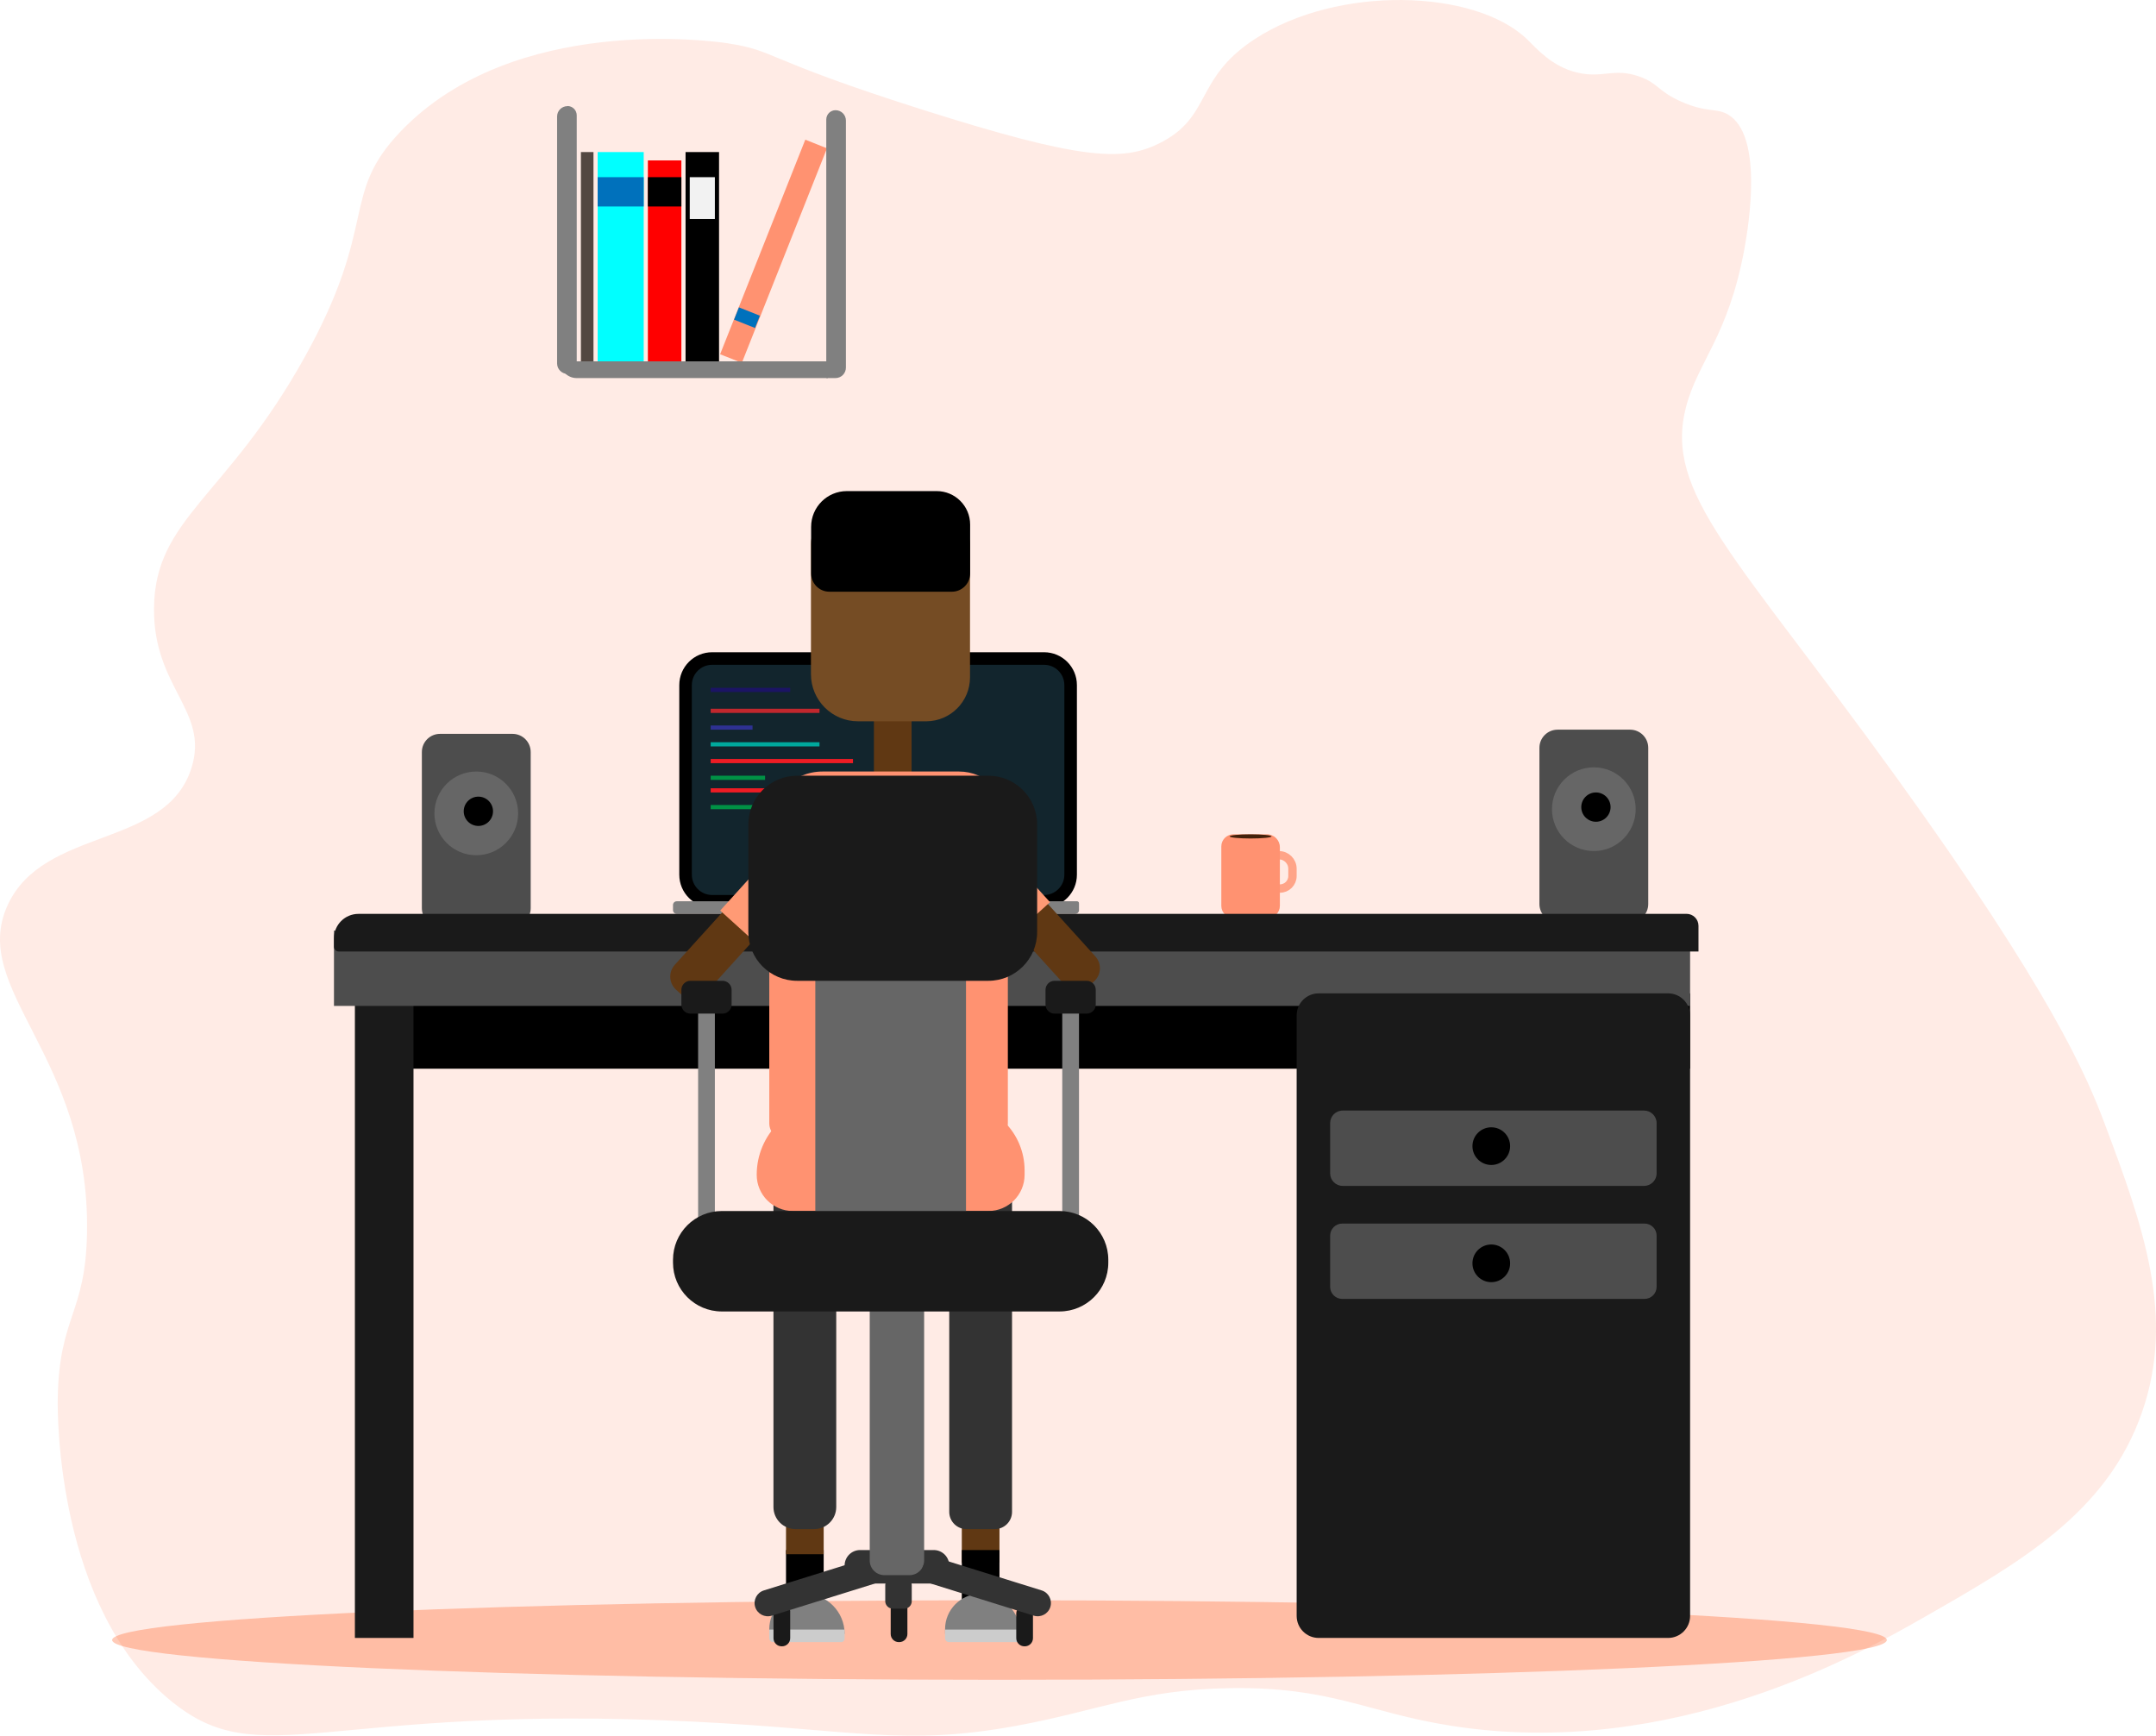
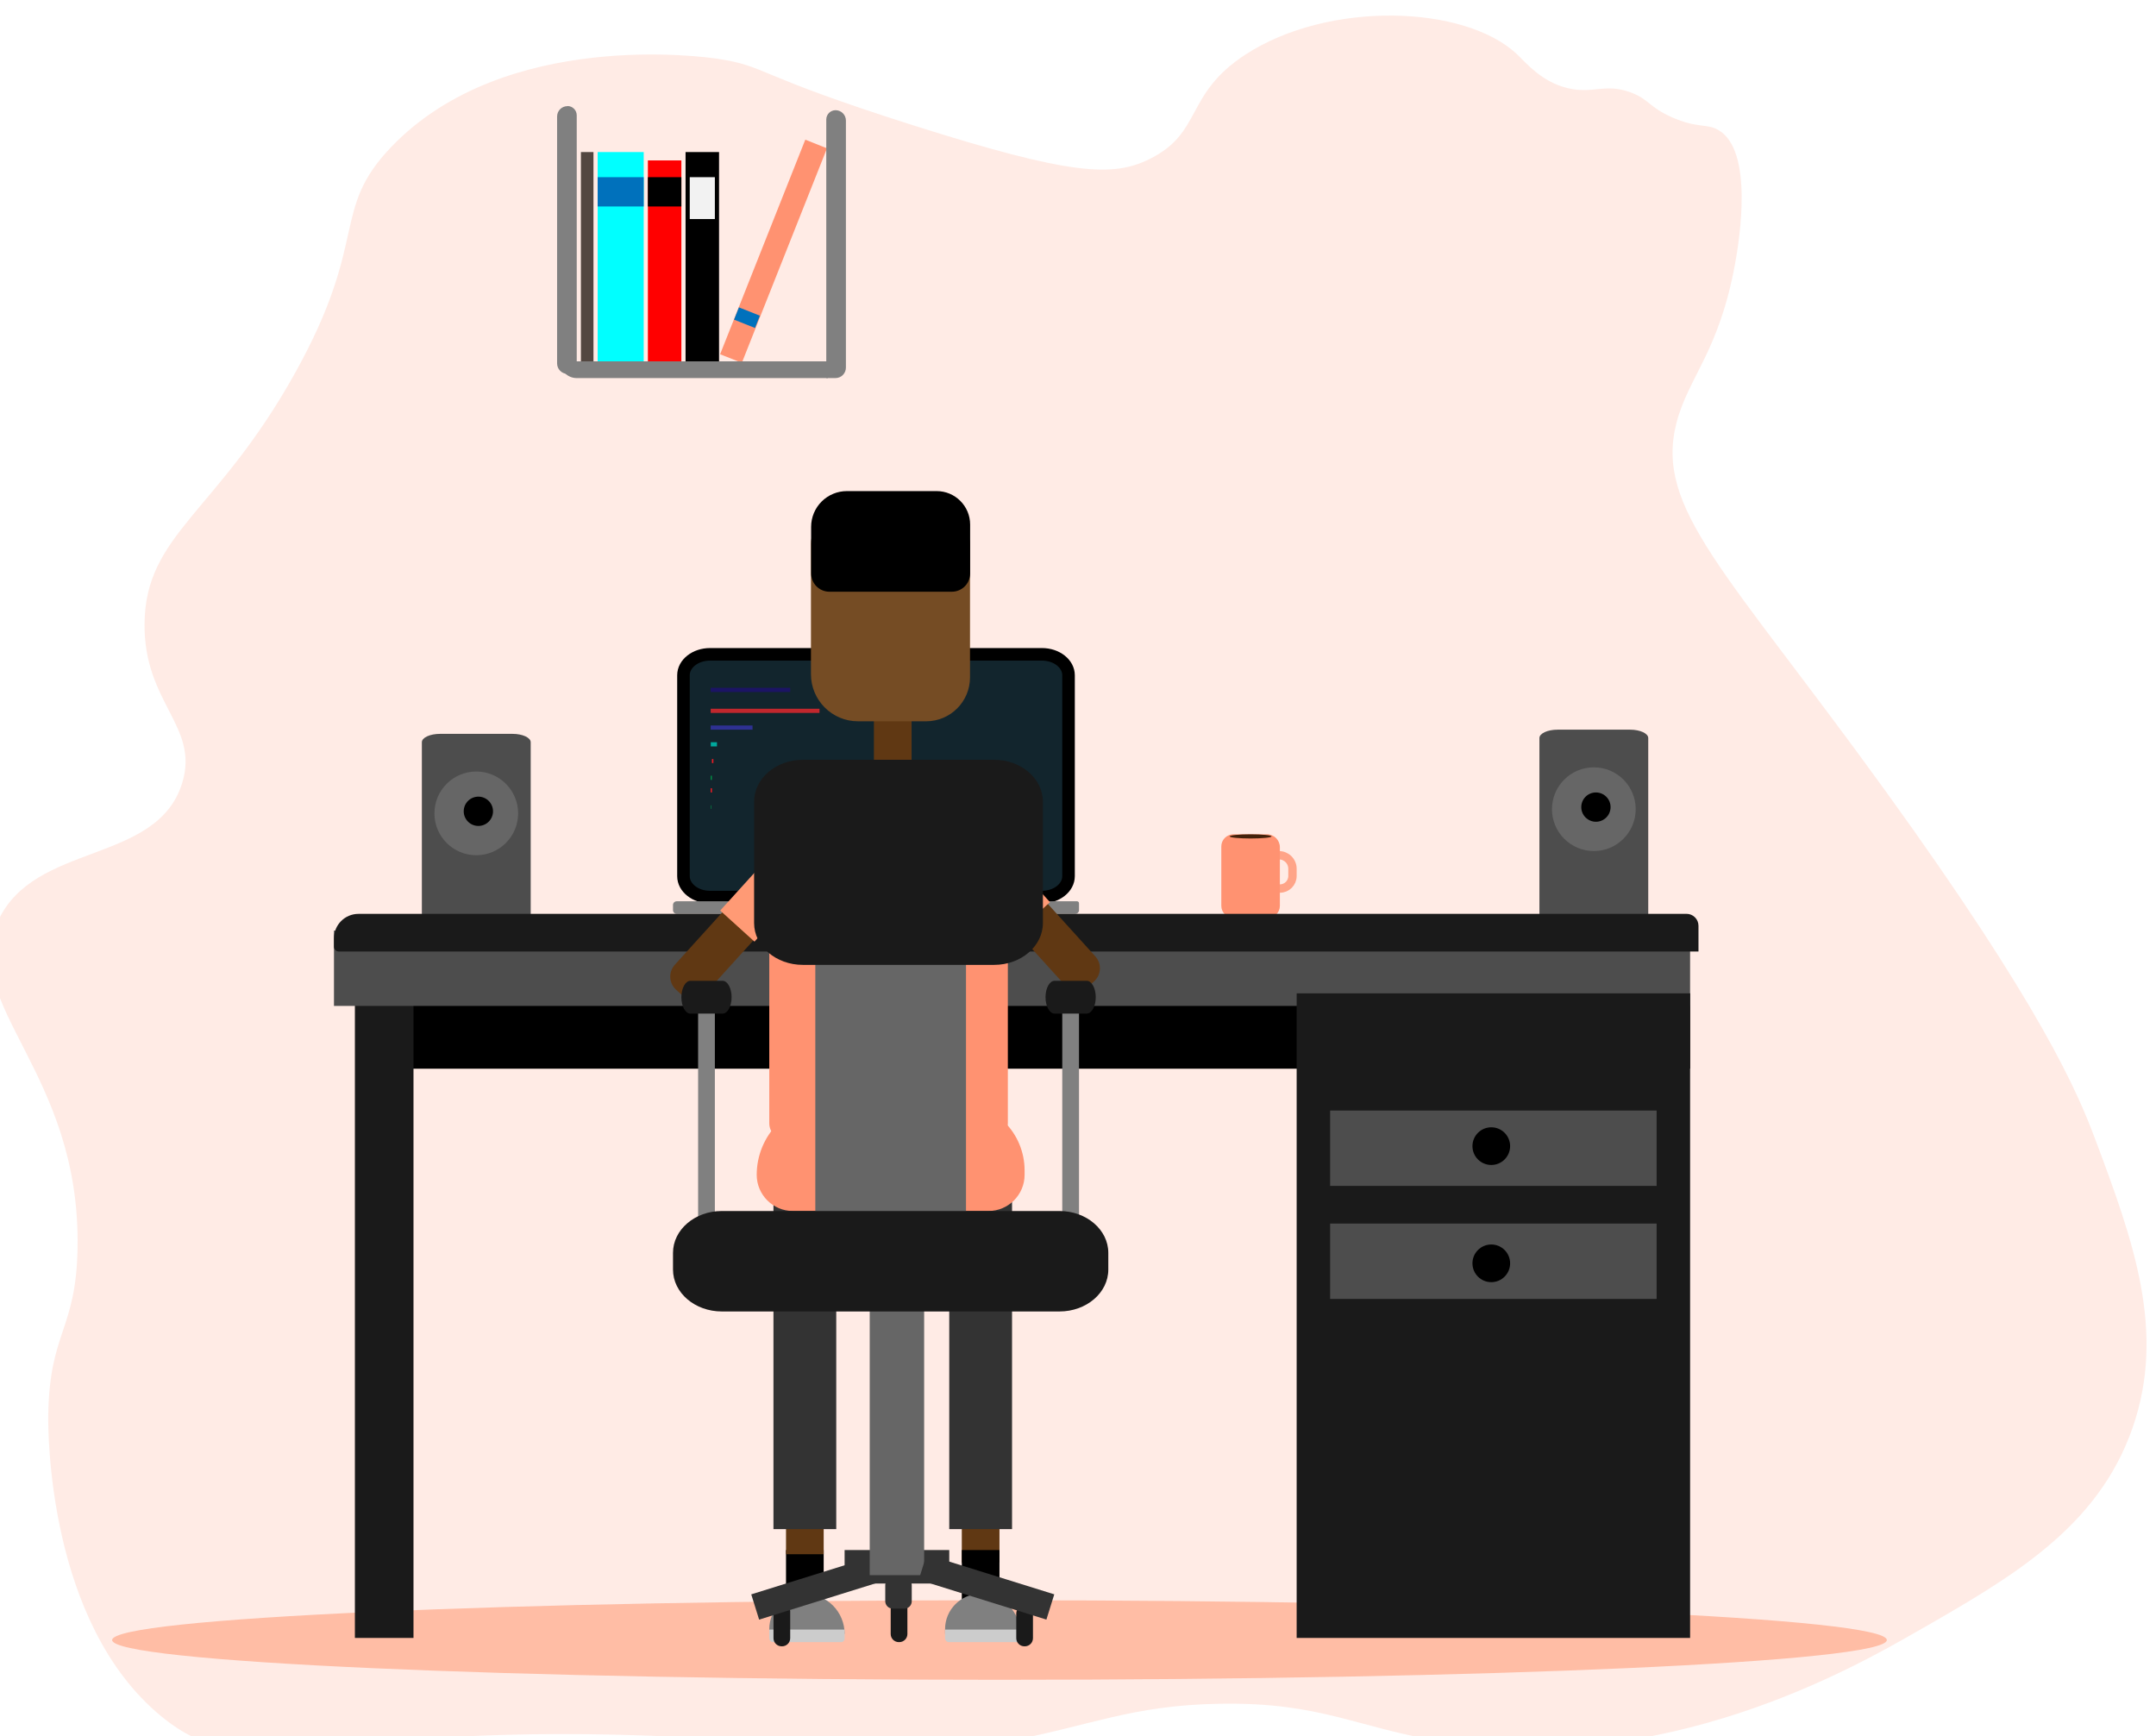
- <svg xmlns="http://www.w3.org/2000/svg" viewBox="0 0 515.1 414.69">
-   <defs>
-     <style>.cls-1,.cls-12{fill:#ff9271;}.cls-1{opacity:0.18;}.cls-2{fill:#12252d;stroke:#000;stroke-width:3px;}.cls-11,.cls-2{stroke-miterlimit:10;}.cls-3{fill:gray;}.cls-4{fill:#1b1464;}.cls-5{fill:#c1272d;}.cls-6{fill:#2e3192;}.cls-7{fill:#00a99d;}.cls-8{fill:#ed1c24;}.cls-9{fill:#009245;}.cls-10{fill:#ff4500;opacity:0.28;}.cls-11{fill:none;stroke:#ffa488;stroke-width:2px;}.cls-13{fill:#42210b;}.cls-14{fill:#4d4d4d;}.cls-15{fill:#666;}.cls-16{fill:#1a1a1a;}.cls-17{fill:aqua;}.cls-18{fill:#0071bc;}.cls-19{fill:red;}.cls-20{fill:#f2f2f2;}.cls-21{fill:#534741;}.cls-22{fill:#603813;}.cls-23{fill:#ff9a75;}.cls-24{fill:#754c24;}.cls-25{fill:#333;}.cls-26{fill:#ccc;}</style>
-   </defs>
-   <g id="Layer_2" data-name="Layer 2">
-     <g id="Layer_1-2" data-name="Layer 1">
-       <path class="cls-1" d="M95.79,31.33c-14.63,15.24-5.2,22-23,54-18.65,33.58-35.81,38.46-36,60-.17,19,13.16,24.44,9,38-6,19.54-35.4,14.06-44,33-9.13,20.1,19.66,35.81,19,78-.31,19.8-6.7,19.93-7,40-.06,3.74-.18,49.7,27,72,21.71,17.82,36.54.59,125,5,38.65,1.93,50.05,5.92,77,1,19.68-3.6,29.64-8.66,51-9,24.27-.39,32.66,5.8,53,9,52.93,8.33,98.15-17.51,113-26,22.94-13.11,43.67-24.95,52-49,7.95-22.95.24-44.4-9-69-4.17-11.11-12.79-31.52-50-83-38.21-52.87-55.25-67.49-50-88,2.78-10.85,10.15-16.93,14-38,1.08-5.93,4.46-27.13-4-32-2.78-1.6-4.94-.34-11-3-5.7-2.5-5.51-4.37-10-6-6.2-2.25-8.85.48-15-1s-9.73-5.83-12-8c-12.48-11.92-45.15-12.95-65,0-14.61,9.53-10.11,18.7-23,25-8.63,4.22-18.42,3.91-56-8-39.13-12.4-35-14.14-47-16C170.89,9.88,122.9,3.09,95.79,31.33Z" />
-       <rect class="cls-2" x="163.79" y="157.33" width="92" height="58" rx="6.35" />
-       <path class="cls-3" d="M161.67,215.33h95.66a.46.46,0,0,1,.46.46v1.66a.88.88,0,0,1-.88.88H161.67a.88.88,0,0,1-.88-.88v-1.24A.88.88,0,0,1,161.67,215.33Z" />
-       <rect class="cls-4" x="169.79" y="164.33" width="19" height="1" />
-       <rect class="cls-5" x="169.79" y="169.33" width="26" height="1" />
-       <rect class="cls-6" x="169.79" y="173.33" width="10" height="1" />
-       <rect class="cls-7" x="169.79" y="177.33" width="26" height="1" />
-       <rect class="cls-8" x="169.79" y="181.33" width="34" height="1" />
-       <rect class="cls-9" x="169.79" y="185.33" width="13" height="1" />
-       <rect class="cls-8" x="169.79" y="188.33" width="34" height="1" />
-       <rect class="cls-9" x="169.79" y="192.33" width="18" height="1" />
-       <ellipse class="cls-10" cx="238.79" cy="391.83" rx="212" ry="9.5" />
-       <path class="cls-11" d="M303.83,204.33h1.73a3.23,3.23,0,0,1,3.23,3.23v1.73a3,3,0,0,1-3,3h-1.91a3,3,0,0,1-3-3v-1.91A3,3,0,0,1,303.83,204.33Z" />
-       <path class="cls-12" d="M294.69,199.33h8a3.09,3.09,0,0,1,3.09,3.09v14a2.9,2.9,0,0,1-2.9,2.9h-8.19a2.9,2.9,0,0,1-2.9-2.9V202.23A2.9,2.9,0,0,1,294.69,199.33Z" />
-       <ellipse class="cls-13" cx="298.79" cy="199.83" rx="5" ry="0.5" />
-       <rect class="cls-12" x="182.02" y="32.46" width="5.58" height="55.15" transform="translate(35.19 -63.95) rotate(21.65)" />
-       <rect class="cls-14" x="367.79" y="174.33" width="26" height="46" rx="4.34" />
-       <circle class="cls-15" cx="380.79" cy="193.33" r="10" />
-       <circle cx="381.29" cy="192.83" r="3.5" />
-       <rect class="cls-14" x="100.79" y="175.33" width="26" height="46" rx="4.34" />
-       <rect x="91.79" y="237.33" width="312" height="18" />
-       <rect class="cls-16" x="84.79" y="219.33" width="14" height="172" />
-       <rect class="cls-14" x="79.79" y="222.33" width="324" height="18" />
-       <path class="cls-16" d="M85.64,218.33h317.3a2.85,2.85,0,0,1,2.85,2.85v6.15a0,0,0,0,1,0,0H80.93a1.14,1.14,0,0,1-1.14-1.14v-2a5.85,5.85,0,0,1,5.85-5.85Z" />
-       <rect class="cls-16" x="309.79" y="237.33" width="94" height="154" rx="5.26" />
-       <rect class="cls-14" x="317.79" y="265.33" width="78" height="18" rx="3" />
-       <rect class="cls-14" x="317.79" y="292.33" width="78" height="18" rx="2.89" />
-       <circle cx="356.29" cy="273.83" r="4.5" />
-       <circle cx="356.29" cy="301.83" r="4.5" />
-       <circle class="cls-15" cx="113.79" cy="194.33" r="10" />
-       <circle cx="114.29" cy="193.83" r="3.5" />
-       <rect class="cls-17" x="142.79" y="36.33" width="11" height="51" />
-       <rect class="cls-18" x="142.79" y="42.33" width="11" height="7" />
-       <rect class="cls-19" x="154.79" y="38.33" width="8" height="49" />
-       <rect x="154.79" y="42.33" width="8" height="7" />
-       <rect x="163.79" y="36.33" width="8" height="51" />
-       <rect class="cls-20" x="164.79" y="42.33" width="6" height="10" />
-       <rect class="cls-21" x="138.79" y="36.33" width="3" height="51" />
-       <path class="cls-3" d="M135.57,25.33h0a2.22,2.22,0,0,1,2.22,2.22V89.33a0,0,0,0,1,0,0H135.6a2.5,2.5,0,0,1-2.5-2.5v-59a2.47,2.47,0,0,1,2.47-2.47Z" />
-       <path class="cls-3" d="M163.79,56.33h4a0,0,0,0,1,0,0v60a4,4,0,0,1-4,4h0a0,0,0,0,1,0,0v-64A0,0,0,0,1,163.79,56.33Z" transform="translate(254.12 -77.46) rotate(90)" />
-       <path class="cls-3" d="M199.91,26.33h2.19a0,0,0,0,1,0,0V88.11a2.22,2.22,0,0,1-2.22,2.22h0a2.47,2.47,0,0,1-2.47-2.47v-59A2.5,2.5,0,0,1,199.91,26.33Z" transform="translate(399.51 116.66) rotate(180)" />
-       <rect class="cls-18" x="175.77" y="74.32" width="5.39" height="3.16" transform="translate(40.59 -60.49) rotate(21.65)" />
-       <path class="cls-22" d="M248.43,204.92h5.79a0,0,0,0,1,0,0v34.54a0,0,0,0,1,0,0h-10a0,0,0,0,1,0,0V209.13A4.21,4.21,0,0,1,248.43,204.92Z" transform="translate(583.1 219.55) rotate(137.83)" />
-       <rect class="cls-23" x="230.46" y="191.31" width="11.05" height="32.1" transform="translate(550.1 202.62) rotate(137.83)" />
-       <path class="cls-22" d="M168.69,206.92h10a0,0,0,0,1,0,0v34.54a0,0,0,0,1,0,0H172.9a4.21,4.21,0,0,1-4.21-4.21V206.92a0,0,0,0,1,0,0Z" transform="translate(195.47 -58.58) rotate(42.17)" />
-       <rect class="cls-23" x="181.41" y="193.31" width="11.05" height="32.1" transform="translate(188.94 -71.3) rotate(42.17)" />
-       <rect class="cls-22" x="208.79" y="166.33" width="9" height="26" rx="4.5" />
-       <path class="cls-24" d="M221.3,172.33H205a11.25,11.25,0,0,1-11.25-11.25V129.94a6.61,6.61,0,0,1,6.61-6.61h24.54a6.85,6.85,0,0,1,6.85,6.85v31.66A10.49,10.49,0,0,1,221.3,172.33Z" />
-       <rect class="cls-22" x="229.79" y="345.33" width="9" height="28" />
-       <rect x="187.79" y="370.33" width="9" height="15" />
-       <rect class="cls-22" x="187.79" y="343.33" width="9" height="28" />
-       <rect class="cls-25" x="184.79" y="278.33" width="15" height="87" rx="5.28" />
-       <rect class="cls-25" x="226.79" y="278.33" width="15" height="87" rx="4.12" />
-       <path class="cls-3" d="M192.24,380.78h0a9.55,9.55,0,0,1,9.55,9.55v0a0,0,0,0,1,0,0h-18a0,0,0,0,1,0,0v-1.1A8.45,8.45,0,0,1,192.24,380.78Z" />
-       <rect x="229.79" y="370.33" width="9" height="15" />
-       <path class="cls-3" d="M234.24,380.78h0a9.55,9.55,0,0,1,9.55,9.55v0a0,0,0,0,1,0,0h-18a0,0,0,0,1,0,0v-1.1A8.45,8.45,0,0,1,234.24,380.78Z" />
-       <path class="cls-26" d="M183.79,389.33h18a0,0,0,0,1,0,0v2.16a.84.84,0,0,1-.84.84H184.73a.94.94,0,0,1-.94-.94v-2.06A0,0,0,0,1,183.79,389.33Z" />
-       <path class="cls-26" d="M225.79,389.33h18a0,0,0,0,1,0,0v2.16a.84.84,0,0,1-.84.84H226.73a.94.94,0,0,1-.94-.94v-2.06A0,0,0,0,1,225.79,389.33Z" />
-       <path class="cls-12" d="M196.5,184.33h32.64A11.65,11.65,0,0,1,240.79,196v72.35a4,4,0,0,1-4,4h-49a4,4,0,0,1-4-4V197A12.71,12.71,0,0,1,196.5,184.33Z" />
-       <path class="cls-12" d="M198.14,263.33H228.5a16.29,16.29,0,0,1,16.29,16.29v1.06a8.65,8.65,0,0,1-8.65,8.65H189.44a8.65,8.65,0,0,1-8.65-8.65v0a17.35,17.35,0,0,1,17.35-17.35Z" />
-       <path class="cls-16" d="M211.55,385.33h6.3a1.94,1.94,0,0,1,1.94,1.94v.11a1.94,1.94,0,0,1-1.94,1.94H212a2.24,2.24,0,0,1-2.24-2.24v0a1.76,1.76,0,0,1,1.76-1.76Z" transform="translate(602.12 172.54) rotate(90)" />
-       <path class="cls-16" d="M241.55,386.33h6.3a1.94,1.94,0,0,1,1.94,1.94v.11a1.94,1.94,0,0,1-1.94,1.94H242a2.24,2.24,0,0,1-2.24-2.24v0a1.76,1.76,0,0,1,1.76-1.76Z" transform="translate(633.12 143.54) rotate(90)" />
-       <path class="cls-16" d="M183.55,386.33h6.3a1.94,1.94,0,0,1,1.94,1.94v.11a1.94,1.94,0,0,1-1.94,1.94H184a2.24,2.24,0,0,1-2.24-2.24v0a1.76,1.76,0,0,1,1.76-1.76Z" transform="translate(575.12 201.54) rotate(90)" />
-       <rect class="cls-25" x="179.69" y="376.02" width="31.95" height="6.32" rx="3.16" transform="translate(495.3 682.97) rotate(162.69)" />
-       <rect class="cls-25" x="201.79" y="370.33" width="25" height="8" rx="3.71" />
-       <rect class="cls-15" x="207.79" y="297.33" width="13" height="79" rx="3.5" />
-       <rect class="cls-3" x="253.79" y="237.47" width="4" height="54.86" />
-       <rect class="cls-16" x="249.79" y="234.33" width="12" height="7.84" rx="2.16" />
-       <rect class="cls-3" x="166.79" y="237.47" width="4" height="54.86" />
-       <rect class="cls-15" x="194.79" y="207.33" width="36" height="85" />
-       <rect class="cls-16" x="178.79" y="185.33" width="69" height="49" rx="11.66" />
-       <rect class="cls-16" x="160.79" y="289.33" width="104" height="24" rx="11.66" />
-       <rect class="cls-16" x="162.79" y="234.33" width="12" height="7.84" rx="2.16" />
-       <rect class="cls-25" x="219.69" y="376.02" width="31.95" height="6.32" rx="3.16" transform="translate(123.52 -52.95) rotate(17.31)" />
-       <path class="cls-25" d="M212.89,377.61h3.84a1.49,1.49,0,0,1,1.49,1.49v3.35a1.49,1.49,0,0,1-1.49,1.49h-3.88a1.75,1.75,0,0,1-1.75-1.75V379.4a1.79,1.79,0,0,1,1.79-1.79Z" transform="translate(-166.11 595.43) rotate(-90)" />
-       <path d="M202.33,117.33h21.45a8,8,0,0,1,8,8V137a4.37,4.37,0,0,1-4.37,4.37H198.16a4.37,4.37,0,0,1-4.37-4.37V125.87A8.54,8.54,0,0,1,202.33,117.33Z" />
+ <svg xmlns="http://www.w3.org/2000/svg" id="e6it4mdf5s9i1" viewBox="0 0 515.1 414.69" shape-rendering="geometricPrecision" text-rendering="geometricPrecision">
+   <style>#e6it4mdf5s9i10_ts {animation: e6it4mdf5s9i10_ts__ts 5000ms linear infinite normal forwards}@keyframes e6it4mdf5s9i10_ts__ts { 0% {transform: translate(169.79px,177.83px) scale(0.057004,1)} 20% {transform: translate(169.79px,177.83px) scale(0.765994,1)} 100% {transform: translate(169.79px,177.83px) scale(0.765994,1)} }#e6it4mdf5s9i11_ts {animation: e6it4mdf5s9i11_ts__ts 5000ms linear infinite normal forwards}@keyframes e6it4mdf5s9i11_ts__ts { 0% {transform: translate(170.0916px,181.83px) scale(0.010172,0.960616)} 20% {transform: translate(170.0916px,181.83px) scale(0.010172,0.960616)} 40% {transform: translate(170.0916px,181.83px) scale(0.638931,0.960616)} 100% {transform: translate(170.0916px,181.83px) scale(0.638931,0.960616)} }#e6it4mdf5s9i12_ts {animation: e6it4mdf5s9i12_ts__ts 5000ms linear infinite normal forwards}@keyframes e6it4mdf5s9i12_ts__ts { 0% {transform: translate(169.79px,185.83px) scale(0.022242,1)} 40% {transform: translate(169.79px,185.83px) scale(0.022242,1)} 60% {transform: translate(169.79px,185.83px) scale(1.435214,1)} 100% {transform: translate(169.79px,185.83px) scale(1.435214,1)} }#e6it4mdf5s9i13_ts {animation: e6it4mdf5s9i13_ts__ts 5000ms linear infinite normal forwards}@keyframes e6it4mdf5s9i13_ts__ts { 0% {transform: translate(169.79px,188.83px) scale(0.009086,1)} 60% {transform: translate(169.79px,188.83px) scale(0.009086,1)} 80% {transform: translate(169.79px,188.83px) scale(0.667631,1)} 100% {transform: translate(169.79px,188.83px) scale(0.667631,1)} }#e6it4mdf5s9i14_ts {animation: e6it4mdf5s9i14_ts__ts 5000ms linear infinite normal forwards}@keyframes e6it4mdf5s9i14_ts__ts { 0% {transform: translate(169.7768px,192.83px) scale(0.006613,0.837912)} 80% {transform: translate(169.7768px,192.83px) scale(0.006613,0.837912)} 100% {transform: translate(169.7768px,192.83px) scale(0.807347,0.837912)} }#e6it4mdf5s9i46_tr {animation: e6it4mdf5s9i46_tr__tr 5000ms linear infinite normal forwards}@keyframes e6it4mdf5s9i46_tr__tr { 0% {transform: translate(237.6317px,203.6493px) rotate(0deg)} 22% {transform: translate(237.6317px,203.6493px) rotate(-8deg)} 40% {transform: translate(237.6317px,203.6493px) rotate(0deg)} 100% {transform: translate(237.6317px,203.6493px) rotate(0deg)} }#e6it4mdf5s9i49_tr {animation: e6it4mdf5s9i49_tr__tr 5000ms linear infinite normal forwards}@keyframes e6it4mdf5s9i49_tr__tr { 0% {transform: translate(185.2892px,207.33px) rotate(0deg)} 20% {transform: translate(185.2892px,207.33px) rotate(5deg)} 40% {transform: translate(185.2892px,207.33px) rotate(0deg)} 100% {transform: translate(185.2892px,207.33px) rotate(0deg)} }</style>
+   <g id="e6it4mdf5s9i2">
+     <g id="e6it4mdf5s9i3">
+       <path id="e6it4mdf5s9i4" d="M95.79,31.33C81.16,46.57,90.59,53.33,72.79,85.33C54.14,118.91,36.98,123.79,36.79,145.33C36.62,164.33,49.95,169.77,45.79,183.33C39.79,202.87,10.39,197.39,1.79,216.33C-7.34,236.43,21.45,252.14,20.79,294.33C20.48,314.13,14.09,314.26,13.79,334.33C13.73,338.07,13.61,384.03,40.79,406.33C62.5,424.15,77.33,406.92,165.79,411.33C204.44,413.26,215.84,417.25,242.79,412.33C262.47,408.73,272.43,403.67,293.79,403.33C318.06,402.94,326.45,409.13,346.79,412.33C399.72,420.66,444.94,394.82,459.79,386.33C482.73,373.22,503.46,361.38,511.79,337.33C519.74,314.38,512.03,292.93,502.79,268.33C498.62,257.22,490,236.81,452.79,185.33C414.58,132.46,397.54,117.84,402.79,97.33C405.57,86.48,412.94,80.4,416.79,59.33C417.87,53.4,421.25,32.2,412.79,27.33C410.01,25.73,407.85,26.99,401.79,24.33C396.09,21.83,396.28,19.96,391.79,18.33C385.59,16.08,382.94,18.81,376.79,17.33C370.64,15.85,367.06,11.5,364.79,9.33C352.31,-2.59,319.64,-3.62,299.79,9.33C285.18,18.86,289.68,28.03,276.79,34.33C268.16,38.55,258.37,38.24,220.79,26.33C181.66,13.93,185.79,12.19,173.79,10.33C170.89,9.88,122.9,3.09,95.79,31.33Z" transform="matrix(1 0 0 1 -2.259899 3.721637)" opacity="0.18" fill="rgb(255,146,113)" stroke="none" stroke-width="1" />
+       <rect id="e6it4mdf5s9i5" width="92" height="58" rx="6.35" ry="5" transform="matrix(1 0 0 1 163.29 156.33)" fill="rgb(18,37,45)" stroke="rgb(0,0,0)" stroke-width="3" stroke-miterlimit="10" />
+       <path id="e6it4mdf5s9i6" d="M161.67,215.33L257.33,215.33C257.584,215.33,257.79,215.536,257.79,215.79L257.79,217.45C257.79,217.936,257.396,218.33,256.91,218.33L161.67,218.33C161.184,218.33,160.79,217.936,160.79,217.45L160.79,216.21C160.79,215.724,161.184,215.33,161.67,215.33Z" fill="rgb(128,128,128)" stroke="none" stroke-width="1" />
+       <rect id="e6it4mdf5s9i7" width="19" height="1" rx="0" ry="0" transform="matrix(1 0 0 1 169.79 164.33)" fill="rgb(27,20,100)" stroke="none" stroke-width="1" />
+       <rect id="e6it4mdf5s9i8" width="26" height="1" rx="0" ry="0" transform="matrix(1 0 0 1 169.79 169.33)" fill="rgb(193,39,45)" stroke="none" stroke-width="1" />
+       <rect id="e6it4mdf5s9i9" width="10" height="1" rx="0" ry="0" transform="matrix(1 0 0 1 169.79 173.33)" fill="rgb(46,49,146)" stroke="none" stroke-width="1" />
+       <g id="e6it4mdf5s9i10_ts" transform="translate(169.79,177.83) scale(0.057004,1)">
+         <rect id="e6it4mdf5s9i10" width="26" height="1" rx="0" ry="0" transform="translate(0.393763,-0.5)" fill="rgb(0,169,157)" stroke="none" stroke-width="1" />
+       </g>
+       <g id="e6it4mdf5s9i11_ts" transform="translate(170.0916,181.83) scale(0.010172,0.960616)">
+         <rect id="e6it4mdf5s9i11" width="34" height="1" rx="0" ry="0" transform="translate(-0.30162,-0.5)" fill="rgb(237,28,36)" stroke="none" stroke-width="1" />
+       </g>
+       <g id="e6it4mdf5s9i12_ts" transform="translate(169.79,185.83) scale(0.022242,1)">
+         <rect id="e6it4mdf5s9i12" width="13" height="1" rx="0" ry="0" transform="translate(0.055718,-0.5)" fill="rgb(0,146,69)" stroke="none" stroke-width="1" />
+       </g>
+       <g id="e6it4mdf5s9i13_ts" transform="translate(169.79,188.83) scale(0.009086,1)">
+         <rect id="e6it4mdf5s9i13" width="34" height="1" rx="0" ry="0" transform="translate(0.108905,-0.5)" fill="rgb(237,28,36)" stroke="none" stroke-width="1" />
+       </g>
+       <g id="e6it4mdf5s9i14_ts" transform="translate(169.7768,192.83) scale(0.006613,0.837912)">
+         <rect id="e6it4mdf5s9i14" width="18" height="1" rx="0" ry="0" transform="translate(0,-0.5)" fill="rgb(0,146,69)" stroke="none" stroke-width="1" />
+       </g>
+       <ellipse id="e6it4mdf5s9i15" rx="212" ry="9.5" transform="matrix(1 0 0 1 238.79 391.83)" opacity="0.28" fill="rgb(255,69,0)" stroke="none" stroke-width="1" />
+       <path id="e6it4mdf5s9i16" d="M303.83,204.33L305.56,204.33C306.417,204.33,307.238,204.67,307.844,205.276C308.45,205.882,308.79,206.703,308.79,207.56L308.79,209.29C308.79,210.947,307.447,212.29,305.79,212.29L303.88,212.29C302.223,212.29,300.88,210.947,300.88,209.29L300.88,207.38C300.867,206.584,301.17,205.816,301.723,205.244C302.276,204.672,303.034,204.343,303.83,204.33Z" fill="none" stroke="rgb(255,164,136)" stroke-width="2" stroke-miterlimit="10" />
+       <path id="e6it4mdf5s9i17" d="M294.69,199.33L302.69,199.33C304.397,199.33,305.78,200.713,305.78,202.42L305.78,216.42C305.78,218.022,304.482,219.32,302.88,219.32L294.69,219.32C293.088,219.32,291.79,218.022,291.79,216.42L291.79,202.23C291.79,200.628,293.088,199.33,294.69,199.33Z" fill="rgb(255,146,113)" stroke="none" stroke-width="1" />
+       <ellipse id="e6it4mdf5s9i18" rx="5" ry="0.5" transform="matrix(1 0 0 1 298.79 199.83)" fill="rgb(66,33,11)" stroke="none" stroke-width="1" />
+       <rect id="e6it4mdf5s9i19" width="5.58" height="55.15" rx="0" ry="0" transform="matrix(0.929455 0.368936 -0.368936 0.929455 192.3937 33.37384)" fill="rgb(255,146,113)" stroke="none" stroke-width="1" />
+       <rect id="e6it4mdf5s9i20" width="26" height="46" rx="4.34" ry="2" transform="matrix(1 0 0 1 367.79 174.33)" fill="rgb(77,77,77)" stroke="none" stroke-width="1" />
+       <circle id="e6it4mdf5s9i21" r="10" transform="matrix(1 0 0 1 380.79 193.33)" fill="rgb(102,102,102)" stroke="none" stroke-width="1" />
+       <circle id="e6it4mdf5s9i22" r="3.5" transform="matrix(1 0 0 1 381.29 192.83)" fill="rgb(0,0,0)" stroke="none" stroke-width="1" />
+       <rect id="e6it4mdf5s9i23" width="26" height="46" rx="4.34" ry="2" transform="matrix(1 0 0 1 100.79 175.33)" fill="rgb(77,77,77)" stroke="none" stroke-width="1" />
+       <rect id="e6it4mdf5s9i24" width="312" height="18" rx="0" ry="0" transform="matrix(1 0 0 1 91.79 237.33)" fill="rgb(0,0,0)" stroke="none" stroke-width="1" />
+       <rect id="e6it4mdf5s9i25" width="14" height="172" rx="0" ry="0" transform="matrix(1 0 0 1 84.79 219.33)" fill="rgb(26,26,26)" stroke="none" stroke-width="1" />
+       <rect id="e6it4mdf5s9i26" width="324" height="18" rx="0" ry="0" transform="matrix(1 0 0 1 79.79 222.33)" fill="rgb(77,77,77)" stroke="none" stroke-width="1" />
+       <path id="e6it4mdf5s9i27" d="M85.64,218.33L402.94,218.33C403.696,218.33,404.421,218.63,404.955,219.165C405.49,219.699,405.79,220.424,405.79,221.18L405.79,227.33L80.93,227.33C80.3,227.33,79.79,226.82,79.79,226.19L79.79,224.19C79.79,220.959,82.409,218.34,85.64,218.34Z" fill="rgb(26,26,26)" stroke="none" stroke-width="1" />
+       <rect id="e6it4mdf5s9i28" width="94" height="154" rx="5.26" ry="0" transform="matrix(1 0 0 1 309.79 237.33)" fill="rgb(26,26,26)" stroke="none" stroke-width="1" />
+       <rect id="e6it4mdf5s9i29" width="78" height="18" rx="3" ry="0" transform="matrix(1 0 0 1 317.79 265.33)" fill="rgb(77,77,77)" stroke="none" stroke-width="1" />
+       <rect id="e6it4mdf5s9i30" width="78" height="18" rx="2.89" ry="0" transform="matrix(1 0 0 1 317.79 292.33)" fill="rgb(77,77,77)" stroke="none" stroke-width="1" />
+       <circle id="e6it4mdf5s9i31" r="4.5" transform="matrix(1 0 0 1 356.29 273.83)" fill="rgb(0,0,0)" stroke="none" stroke-width="1" />
+       <circle id="e6it4mdf5s9i32" r="4.5" transform="matrix(1 0 0 1 356.29 301.83)" fill="rgb(0,0,0)" stroke="none" stroke-width="1" />
+       <circle id="e6it4mdf5s9i33" r="10" transform="matrix(1 0 0 1 113.79 194.33)" fill="rgb(102,102,102)" stroke="none" stroke-width="1" />
+       <circle id="e6it4mdf5s9i34" r="3.5" transform="matrix(1 0 0 1 114.29 193.83)" fill="rgb(0,0,0)" stroke="none" stroke-width="1" />
+       <rect id="e6it4mdf5s9i35" width="11" height="51" rx="0" ry="0" transform="matrix(1 0 0 1 142.79 36.33)" fill="rgb(0,255,255)" stroke="none" stroke-width="1" />
+       <rect id="e6it4mdf5s9i36" width="11" height="7" rx="0" ry="0" transform="matrix(1 0 0 1 142.79 42.33)" fill="rgb(0,113,188)" stroke="none" stroke-width="1" />
+       <rect id="e6it4mdf5s9i37" width="8" height="49" rx="0" ry="0" transform="matrix(1 0 0 1 154.79 38.33)" fill="rgb(255,0,0)" stroke="none" stroke-width="1" />
+       <rect id="e6it4mdf5s9i38" width="8" height="7" rx="0" ry="0" transform="matrix(1 0 0 1 154.79 42.33)" fill="rgb(0,0,0)" stroke="none" stroke-width="1" />
+       <rect id="e6it4mdf5s9i39" width="8" height="51" rx="0" ry="0" transform="matrix(1 0 0 1 163.79 36.33)" fill="rgb(0,0,0)" stroke="none" stroke-width="1" />
+       <rect id="e6it4mdf5s9i40" width="6" height="10" rx="0" ry="0" transform="matrix(1 0 0 1 164.79 42.33)" fill="rgb(242,242,242)" stroke="none" stroke-width="1" />
+       <rect id="e6it4mdf5s9i41" width="3" height="51" rx="0" ry="0" transform="matrix(1 0 0 1 138.79 36.33)" fill="rgb(83,71,65)" stroke="none" stroke-width="1" />
+       <path id="e6it4mdf5s9i42" d="M135.57,25.33L135.57,25.33C136.796,25.33,137.79,26.324,137.79,27.55L137.79,89.33L135.6,89.33C134.219,89.33,133.1,88.211,133.1,86.83L133.1,27.83C133.1,26.466,134.206,25.36,135.57,25.36Z" fill="rgb(128,128,128)" stroke="none" stroke-width="1" />
+       <path id="e6it4mdf5s9i43" d="M163.79,56.33L167.79,56.33L167.79,116.33C167.79,118.539,165.999,120.33,163.79,120.33L163.79,120.33L163.79,56.33Z" transform="matrix(0 1 -1 0 254.12 -77.46)" fill="rgb(128,128,128)" stroke="none" stroke-width="1" />
+       <path id="e6it4mdf5s9i44" d="M199.91,26.33L202.1,26.33L202.1,88.11C202.1,89.336,201.106,90.33,199.88,90.33L199.88,90.33C198.516,90.33,197.41,89.224,197.41,87.86L197.41,28.86C197.402,28.192,197.662,27.548,198.132,27.073C198.601,26.597,199.242,26.33,199.91,26.33Z" transform="matrix(-1 0 -0 -1 399.51 116.66)" fill="rgb(128,128,128)" stroke="none" stroke-width="1" />
+       <rect id="e6it4mdf5s9i45" width="5.39" height="3.16" rx="0" ry="0" transform="matrix(0.929455 0.368936 -0.368936 0.929455 176.541 73.43498)" fill="rgb(0,113,188)" stroke="none" stroke-width="1" />
+       <g id="e6it4mdf5s9i46_tr" transform="translate(237.6317,203.6493) rotate(0)">
+         <g id="e6it4mdf5s9i46" transform="translate(-237.6317,-203.6493)">
+           <path id="e6it4mdf5s9i47" d="M248.43,204.92L254.22,204.92L254.22,239.46L244.22,239.46L244.22,209.13C244.22,208.013,244.664,206.943,245.453,206.153C246.243,205.364,247.313,204.92,248.43,204.92Z" transform="matrix(-0.741156 0.671333 -0.671333 -0.741156 583.1 219.55)" fill="rgb(96,56,19)" stroke="none" stroke-width="1" />
+           <rect id="e6it4mdf5s9i48" width="11.05" height="32.1" rx="0" ry="0" transform="matrix(-0.741156 0.671333 -0.671333 -0.741156 250.8605 215.5448)" fill="rgb(255,154,117)" stroke="none" stroke-width="1" />
+         </g>
+       </g>
+       <g id="e6it4mdf5s9i49_tr" transform="translate(185.2892,207.33) rotate(0)">
+         <g id="e6it4mdf5s9i49" transform="translate(-185.2892,-207.33)">
+           <path id="e6it4mdf5s9i50" d="M168.69,206.92L178.69,206.92L178.69,241.46L172.9,241.46C171.783,241.46,170.713,241.016,169.923,240.227C169.134,239.437,168.69,238.367,168.69,237.25L168.69,206.92Z" transform="matrix(0.7411563 0.6713327 -0.6713327 0.7411563 195.47 -58.58)" fill="rgb(96,56,19)" stroke="none" stroke-width="1" />
+           <rect id="e6it4mdf5s9i51" width="11.05" height="32.1" rx="0" ry="0" transform="matrix(0.741156 0.671333 -0.671333 0.741156 193.6177 193.7594)" fill="rgb(255,154,117)" stroke="none" stroke-width="1" />
+         </g>
+       </g>
+       <rect id="e6it4mdf5s9i52" width="9" height="26" rx="4.5" ry="0" transform="matrix(1 0 0 1 208.79 166.33)" fill="rgb(96,56,19)" stroke="none" stroke-width="1" />
+       <path id="e6it4mdf5s9i53" d="M221.3,172.33L205,172.33C198.787,172.33,193.75,167.293,193.75,161.08L193.75,129.94C193.75,128.187,194.446,126.506,195.686,125.266C196.926,124.026,198.607,123.33,200.36,123.33L224.9,123.33C226.717,123.33,228.459,124.052,229.744,125.336C231.028,126.621,231.75,128.363,231.75,130.18L231.75,161.84C231.75,167.618,227.078,172.308,221.3,172.33Z" fill="rgb(117,76,36)" stroke="none" stroke-width="1" />
+       <rect id="e6it4mdf5s9i54" width="9" height="28" rx="0" ry="0" transform="matrix(1 0 0 1 229.79 345.33)" fill="rgb(96,56,19)" stroke="none" stroke-width="1" />
+       <rect id="e6it4mdf5s9i55" width="9" height="15" rx="0" ry="0" transform="matrix(1 0 0 1 187.79 370.33)" fill="rgb(0,0,0)" stroke="none" stroke-width="1" />
+       <rect id="e6it4mdf5s9i56" width="9" height="28" rx="0" ry="0" transform="matrix(1 0 0 1 187.79 343.33)" fill="rgb(96,56,19)" stroke="none" stroke-width="1" />
+       <rect id="e6it4mdf5s9i57" width="15" height="87" rx="5.28" ry="0" transform="matrix(1 0 0 1 184.79 278.33)" fill="rgb(51,51,51)" stroke="none" stroke-width="1" />
+       <rect id="e6it4mdf5s9i58" width="15" height="87" rx="4.12" ry="0" transform="matrix(1 0 0 1 226.79 278.33)" fill="rgb(51,51,51)" stroke="none" stroke-width="1" />
+       <path id="e6it4mdf5s9i59" d="M192.24,380.78L192.24,380.78C194.773,380.78,197.202,381.786,198.993,383.577C200.784,385.368,201.79,387.797,201.79,390.33L201.79,390.33L183.79,390.33L183.79,389.23C183.79,384.563,187.573,380.78,192.24,380.78Z" fill="rgb(128,128,128)" stroke="none" stroke-width="1" />
+       <rect id="e6it4mdf5s9i60" width="9" height="15" rx="0" ry="0" transform="matrix(1 0 0 1 229.79 370.33)" fill="rgb(0,0,0)" stroke="none" stroke-width="1" />
+       <path id="e6it4mdf5s9i61" d="M234.24,380.78L234.24,380.78C236.773,380.78,239.202,381.786,240.993,383.577C242.784,385.368,243.79,387.797,243.79,390.33L243.79,390.33L225.79,390.33L225.79,389.23C225.79,384.563,229.573,380.78,234.24,380.78Z" fill="rgb(128,128,128)" stroke="none" stroke-width="1" />
+       <path id="e6it4mdf5s9i62" d="M183.79,389.33L201.79,389.33L201.79,391.49C201.79,391.954,201.414,392.33,200.95,392.33L184.73,392.33C184.211,392.33,183.79,391.909,183.79,391.39L183.79,389.33Z" fill="rgb(204,204,204)" stroke="none" stroke-width="1" />
+       <path id="e6it4mdf5s9i63" d="M225.79,389.33L243.79,389.33L243.79,391.49C243.79,391.954,243.414,392.33,242.95,392.33L226.73,392.33C226.211,392.33,225.79,391.909,225.79,391.39L225.79,389.33Z" fill="rgb(204,204,204)" stroke="none" stroke-width="1" />
+       <path id="e6it4mdf5s9i64" d="M196.5,184.33L229.14,184.33C232.233,184.33,235.199,185.56,237.385,187.749C239.57,189.938,240.795,192.907,240.79,196L240.79,268.35C240.79,270.559,238.999,272.35,236.79,272.35L187.79,272.35C185.581,272.35,183.79,270.559,183.79,268.35L183.79,197C183.812,189.996,189.496,184.33,196.5,184.33Z" fill="rgb(255,146,113)" stroke="none" stroke-width="1" />
+       <path id="e6it4mdf5s9i65" d="M198.14,263.33L228.5,263.33C232.82,263.33,236.964,265.046,240.019,268.101C243.074,271.156,244.79,275.3,244.79,279.62L244.79,280.68C244.79,285.457,240.917,289.33,236.14,289.33L189.44,289.33C184.663,289.33,180.79,285.457,180.79,280.68L180.79,280.68C180.79,276.078,182.618,271.665,185.872,268.412C189.125,265.158,193.538,263.33,198.14,263.33Z" fill="rgb(255,146,113)" stroke="none" stroke-width="1" />
+       <path id="e6it4mdf5s9i66" d="M211.55,385.33L217.85,385.33C218.921,385.33,219.79,386.199,219.79,387.27L219.79,387.38C219.79,388.451,218.921,389.32,217.85,389.32L212,389.32C211.406,389.32,210.836,389.084,210.416,388.664C209.996,388.244,209.76,387.674,209.76,387.08L209.76,387.08C209.76,386.108,210.548,385.32,211.52,385.32Z" transform="matrix(0 1 -1 0 602.12 172.54)" fill="rgb(26,26,26)" stroke="none" stroke-width="1" />
+       <path id="e6it4mdf5s9i67" d="M241.55,386.33L247.85,386.33C248.921,386.33,249.79,387.199,249.79,388.27L249.79,388.38C249.79,389.451,248.921,390.32,247.85,390.32L242,390.32C241.406,390.32,240.836,390.084,240.416,389.664C239.996,389.244,239.76,388.674,239.76,388.08L239.76,388.08C239.76,387.108,240.548,386.32,241.52,386.32Z" transform="matrix(0 1 -1 0 633.12 143.54)" fill="rgb(26,26,26)" stroke="none" stroke-width="1" />
+       <path id="e6it4mdf5s9i68" d="M183.55,386.33L189.85,386.33C190.921,386.33,191.79,387.199,191.79,388.27L191.79,388.38C191.79,389.451,190.921,390.32,189.85,390.32L184,390.32C183.406,390.32,182.836,390.084,182.416,389.664C181.996,389.244,181.76,388.674,181.76,388.08L181.76,388.08C181.76,387.108,182.548,386.32,183.52,386.32Z" transform="matrix(0 1 -1 0 575.12 201.54)" fill="rgb(26,26,26)" stroke="none" stroke-width="1" />
+       <rect id="e6it4mdf5s9i69" width="31.95" height="6.32" rx="3.16" ry="0" transform="matrix(-0.954709 0.297541 -0.297541 -0.954709 211.867 377.4455)" fill="rgb(51,51,51)" stroke="none" stroke-width="1" />
+       <rect id="e6it4mdf5s9i70" width="25" height="8" rx="3.71" ry="0" transform="matrix(1 0 0 1 201.79 370.33)" fill="rgb(51,51,51)" stroke="none" stroke-width="1" />
+       <rect id="e6it4mdf5s9i71" width="13" height="79" rx="3.5" ry="0" transform="matrix(1 0 0 1 207.79 297.33)" fill="rgb(102,102,102)" stroke="none" stroke-width="1" />
+       <rect id="e6it4mdf5s9i72" width="4" height="54.86" rx="0" ry="0" transform="matrix(1 0 0 1 253.79 237.47)" fill="rgb(128,128,128)" stroke="none" stroke-width="1" />
+       <rect id="e6it4mdf5s9i73" width="12" height="7.84" rx="2.16" ry="5" transform="matrix(1 0 0 1 249.79 234.33)" fill="rgb(26,26,26)" stroke="none" stroke-width="1" />
+       <rect id="e6it4mdf5s9i74" width="4" height="54.86" rx="0" ry="0" transform="matrix(1 0 0 1 166.79 237.47)" fill="rgb(128,128,128)" stroke="none" stroke-width="1" />
+       <rect id="e6it4mdf5s9i75" width="36" height="85" rx="0" ry="0" transform="matrix(1 0 0 1 194.79 207.33)" fill="rgb(102,102,102)" stroke="none" stroke-width="1" />
+       <rect id="e6it4mdf5s9i76" width="69" height="49" rx="11.66" ry="10" transform="matrix(1 0 0 1 180.165 181.5257)" fill="rgb(26,26,26)" stroke="none" stroke-width="1" />
+       <rect id="e6it4mdf5s9i77" width="104" height="24" rx="11.66" ry="10" transform="matrix(1 0 0 1 160.79 289.33)" fill="rgb(26,26,26)" stroke="none" stroke-width="1" />
+       <rect id="e6it4mdf5s9i78" width="12" height="7.84" rx="2.16" ry="5" transform="matrix(1 0 0 1 162.79 234.33)" fill="rgb(26,26,26)" stroke="none" stroke-width="1" />
+       <rect id="e6it4mdf5s9i79" width="31.95" height="6.32" rx="3.16" ry="0" transform="matrix(0.954709 0.297541 -0.297541 0.954709 221.3787 371.4065)" fill="rgb(51,51,51)" stroke="none" stroke-width="1" />
+       <path id="e6it4mdf5s9i80" d="M212.89,377.61L216.73,377.61C217.125,377.61,217.504,377.767,217.784,378.046C218.063,378.326,218.22,378.705,218.22,379.1L218.22,382.45C218.22,382.845,218.063,383.224,217.784,383.504C217.504,383.783,217.125,383.94,216.73,383.94L212.85,383.94C211.884,383.94,211.1,383.156,211.1,382.19L211.1,379.4C211.1,378.925,211.289,378.47,211.624,378.134C211.96,377.799,212.415,377.61,212.89,377.61Z" transform="matrix(0 -1 1 0 -166.11 595.43)" fill="rgb(51,51,51)" stroke="none" stroke-width="1" />
+       <path id="e6it4mdf5s9i81" d="M202.33,117.33L223.78,117.33C228.198,117.33,231.78,120.912,231.78,125.33L231.78,137C231.78,138.159,231.32,139.271,230.5,140.09C229.681,140.91,228.569,141.37,227.41,141.37L198.16,141.37C197.001,141.37,195.889,140.91,195.07,140.09C194.25,139.271,193.79,138.159,193.79,137L193.79,125.87C193.79,123.605,194.69,121.433,196.291,119.831C197.893,118.23,200.065,117.33,202.33,117.33Z" fill="rgb(0,0,0)" stroke="none" stroke-width="1" />
    </g>
  </g>
</svg>
